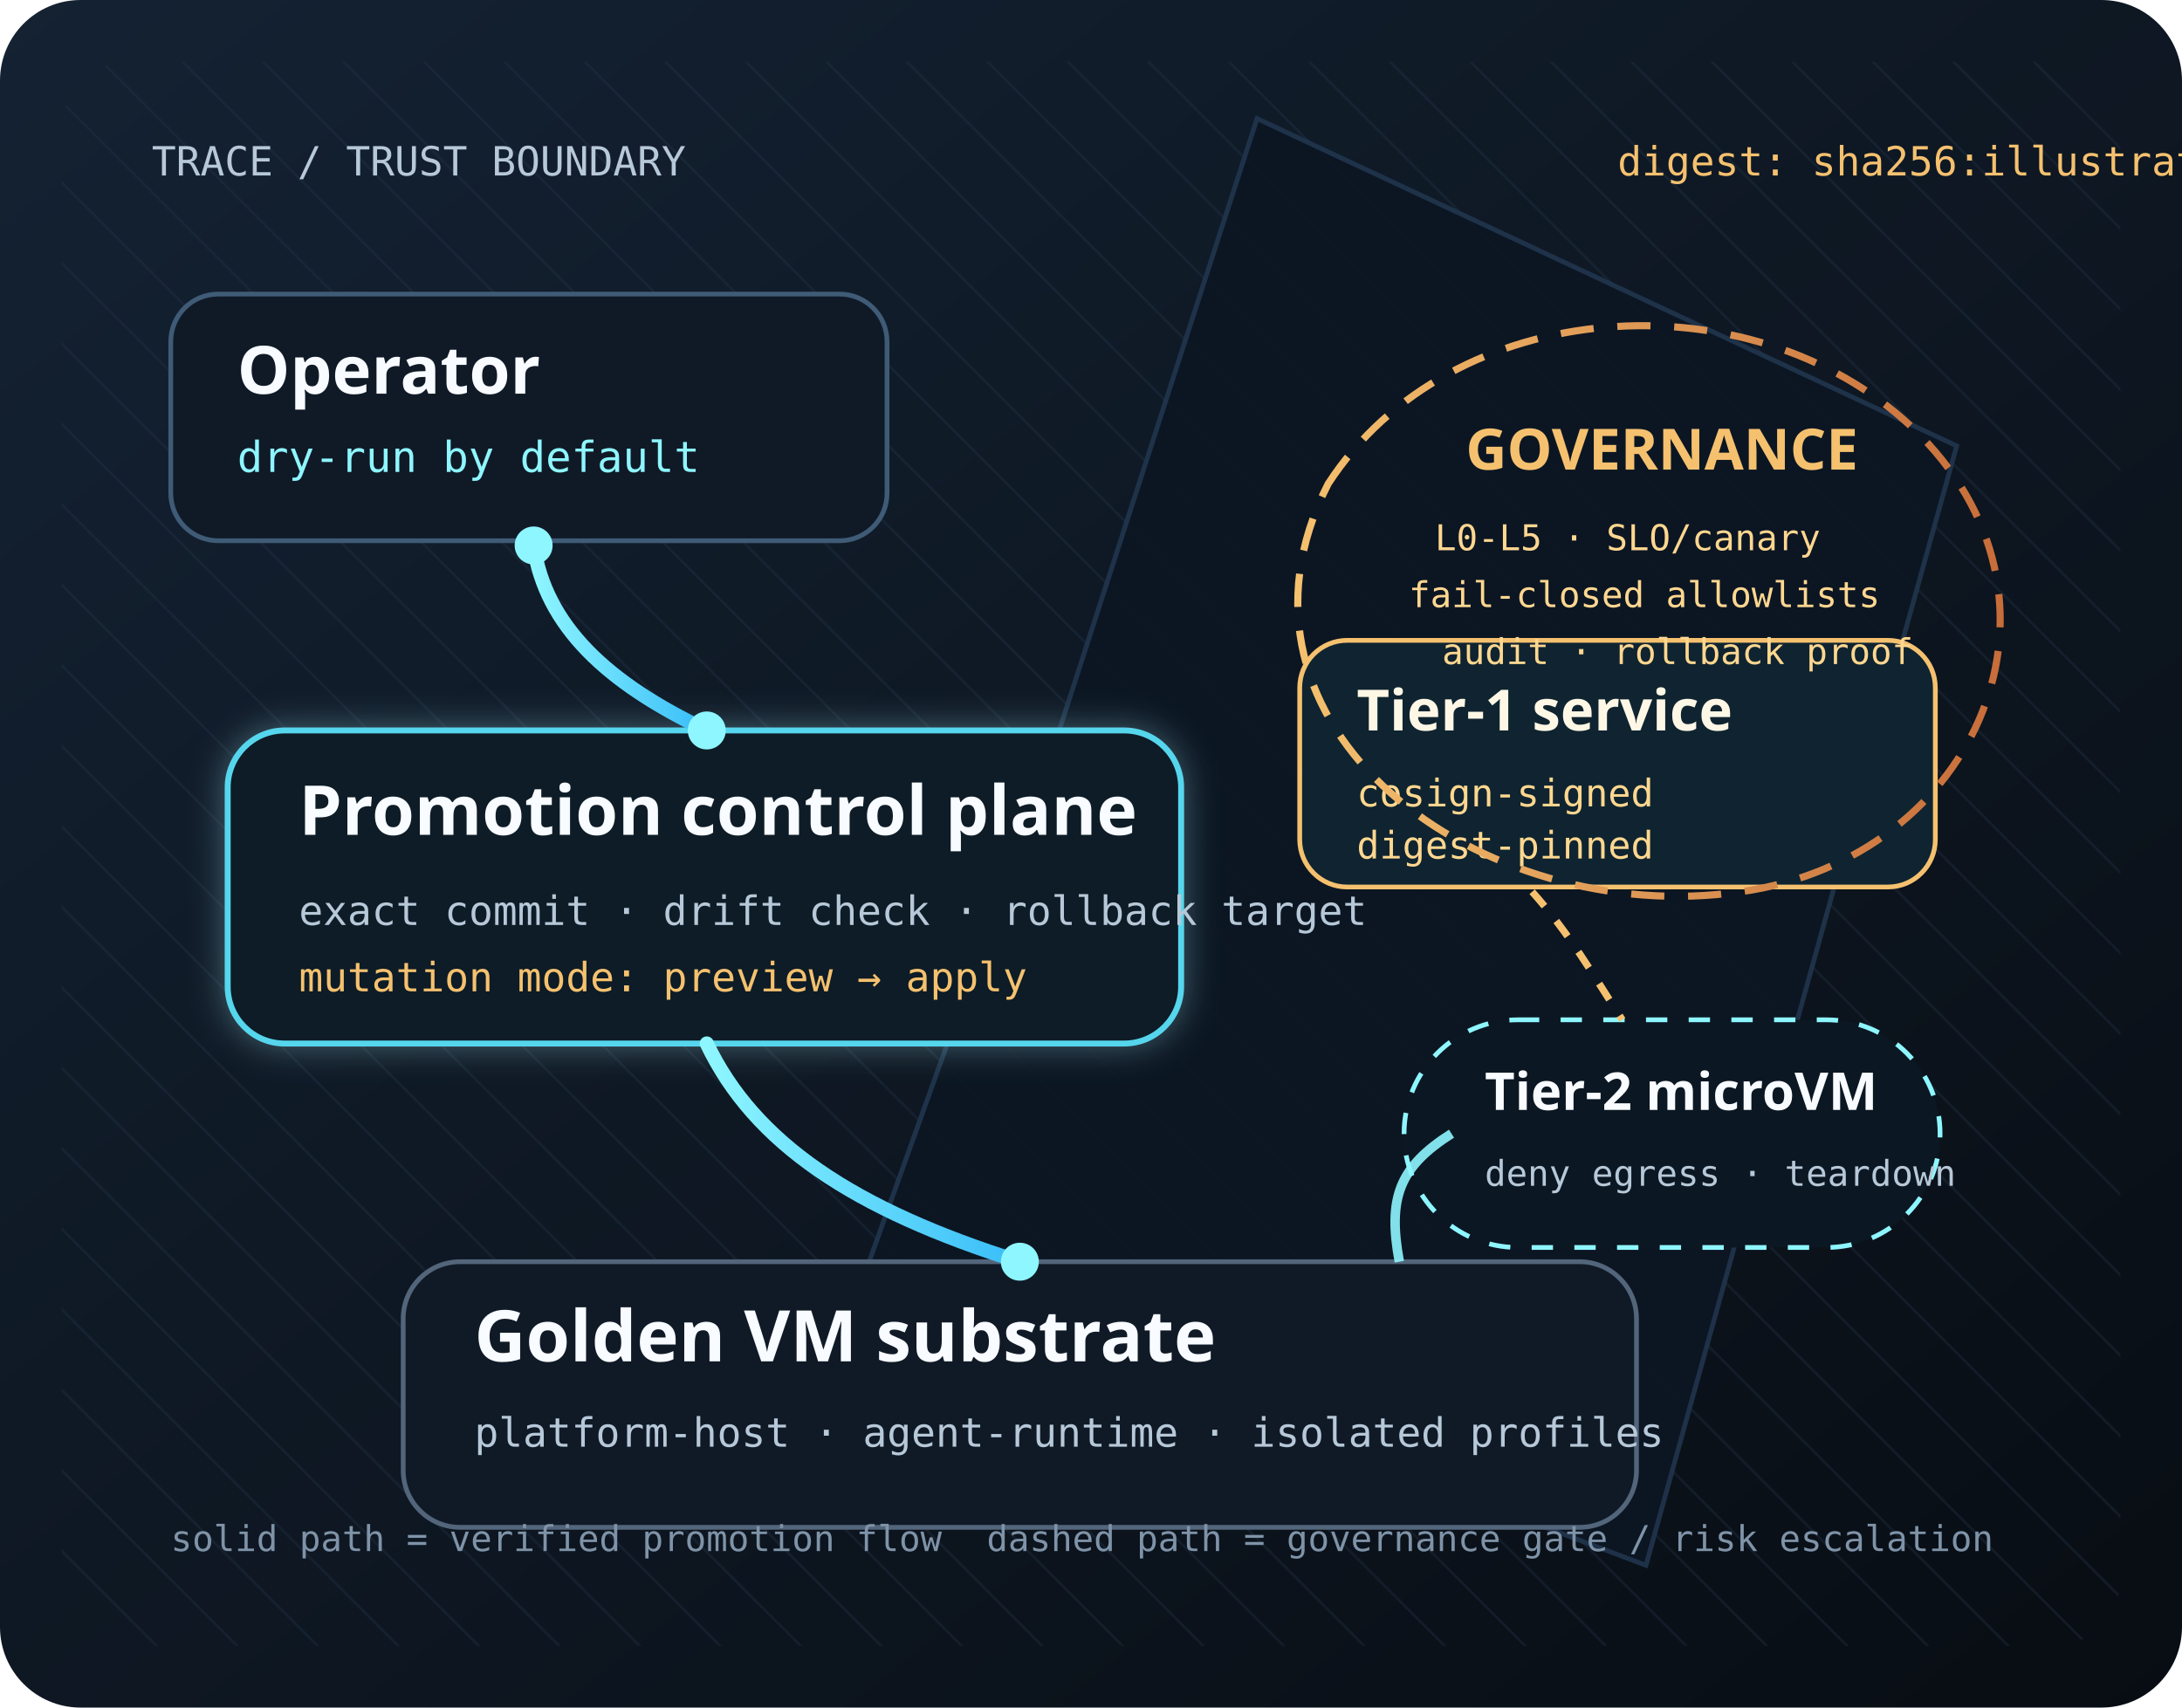
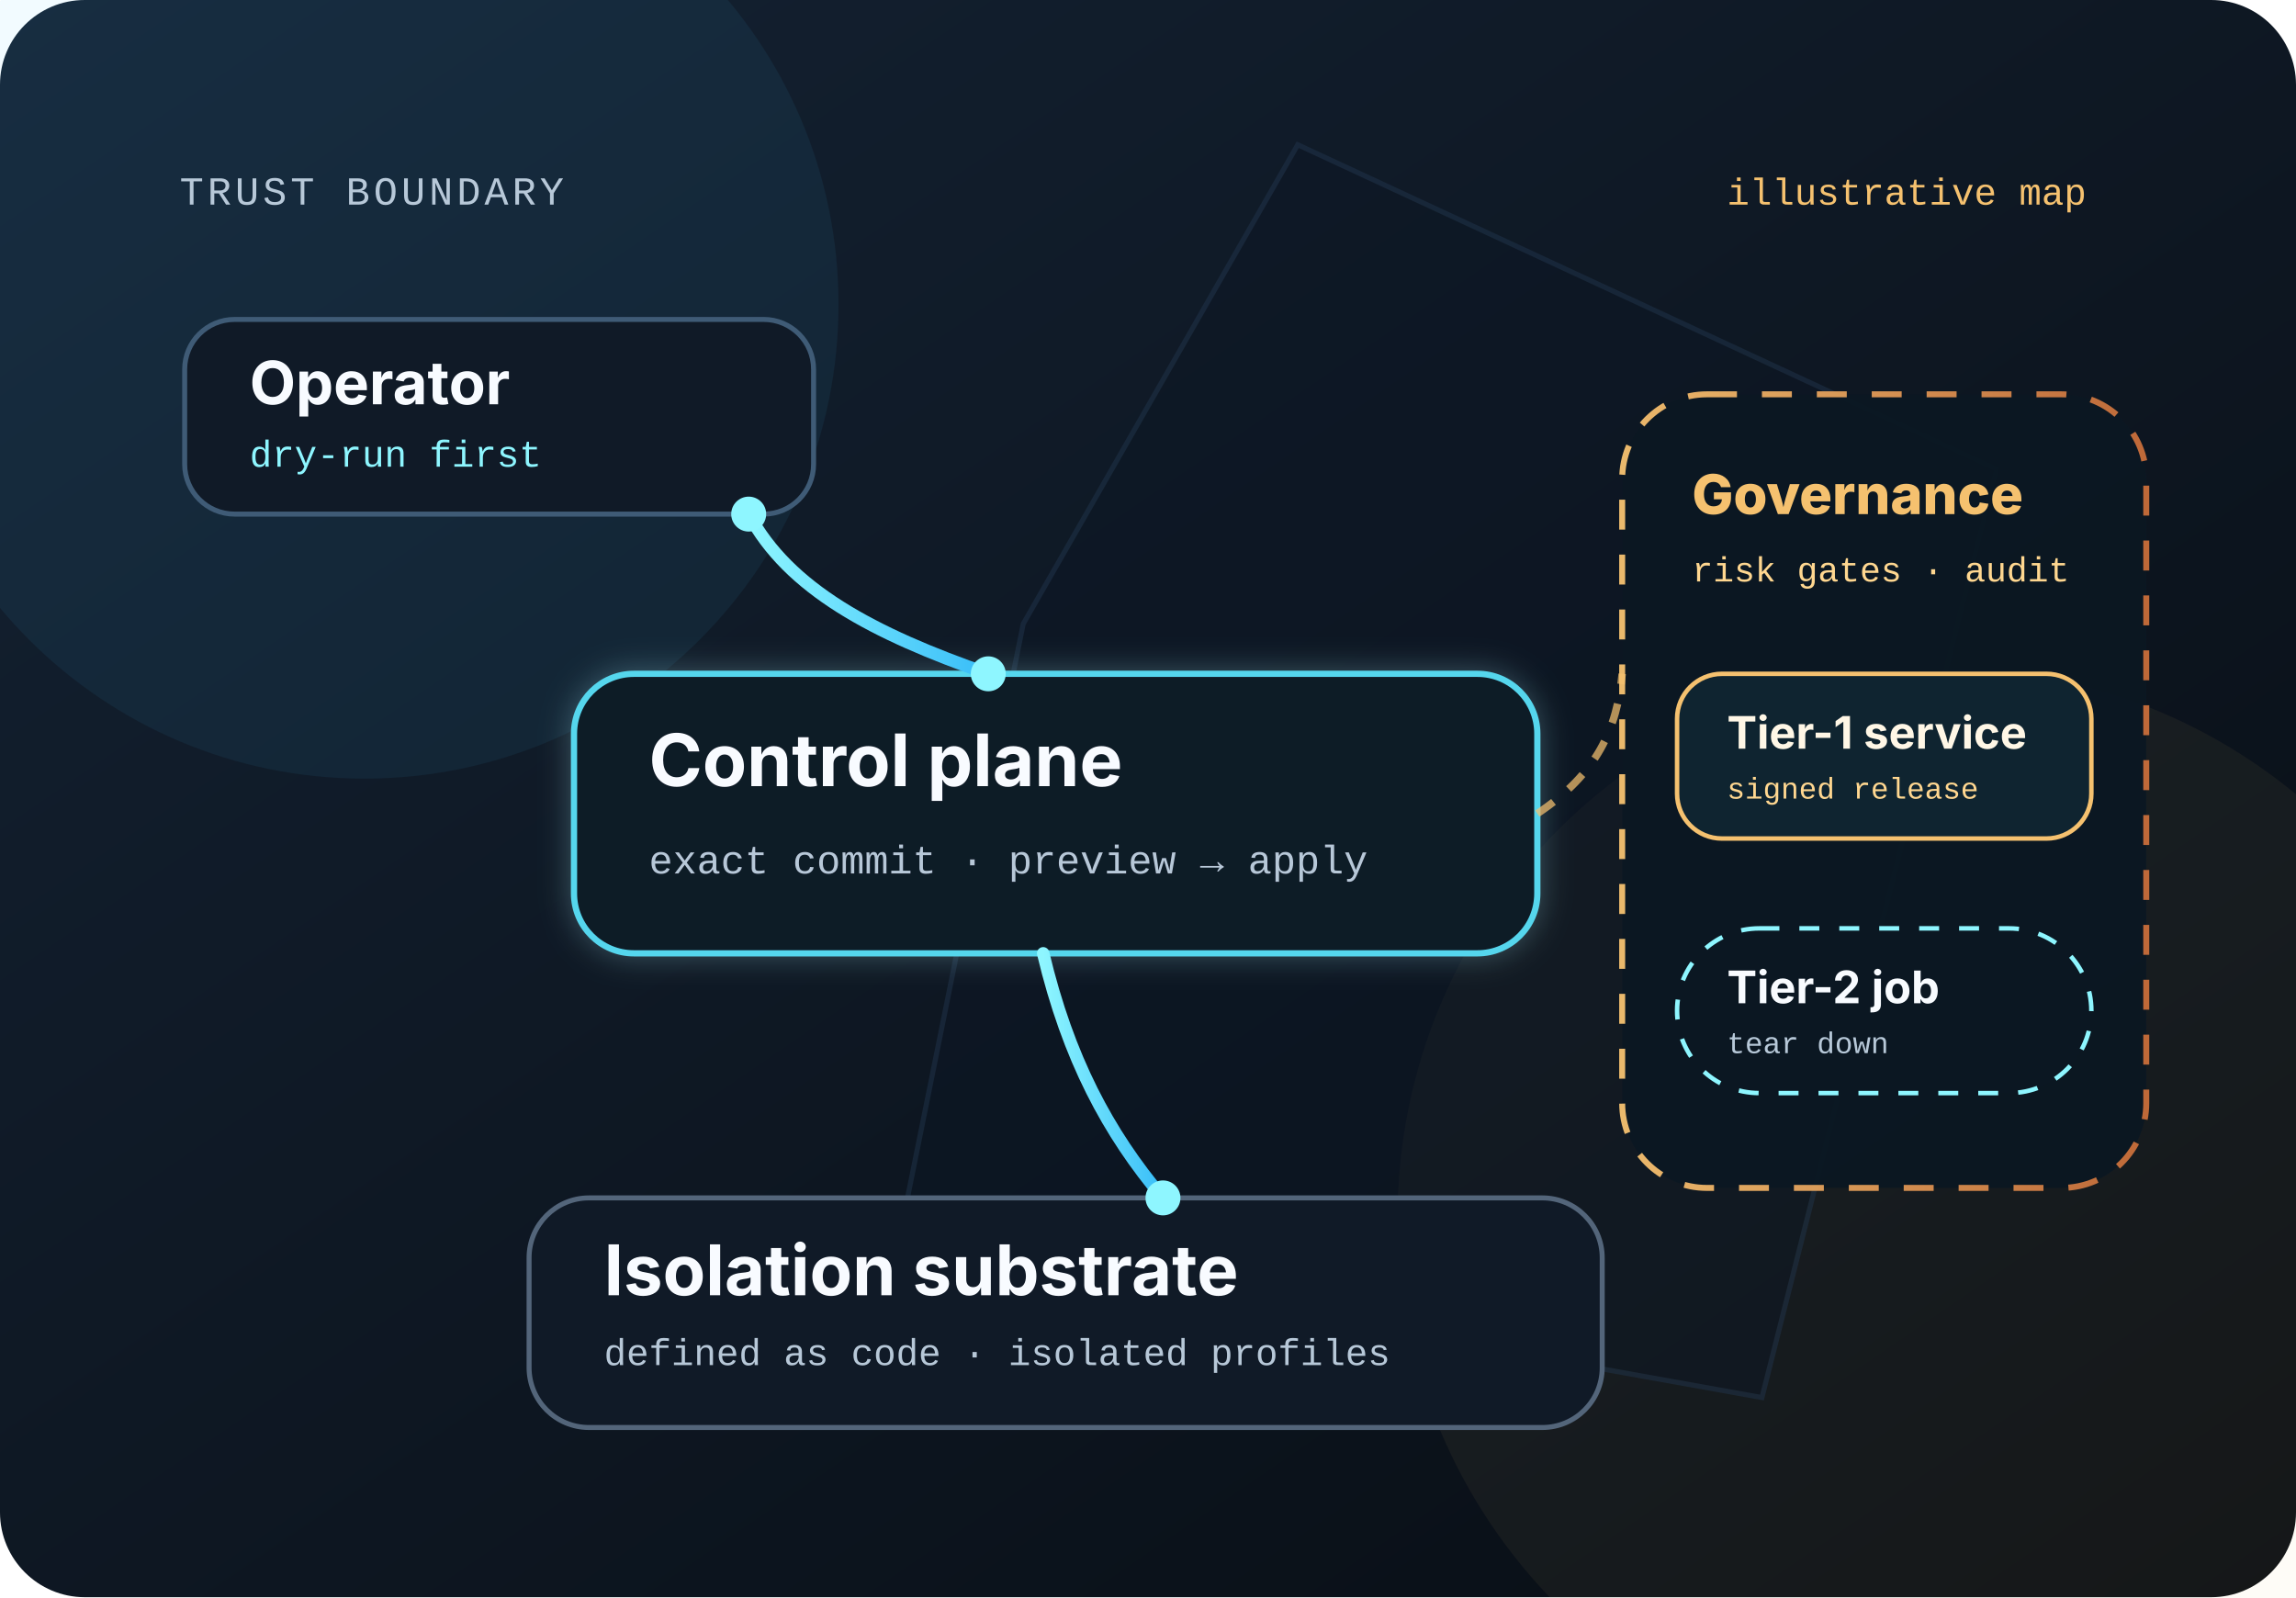
- <svg xmlns="http://www.w3.org/2000/svg" width="920" height="720" viewBox="0 0 920 720" role="img">
+ <svg xmlns="http://www.w3.org/2000/svg" width="920" height="640" viewBox="0 0 920 640" role="img">
  <defs>
    <linearGradient id="panel" x1="0" x2="1" y1="0" y2="1">
      <stop offset="0" stop-color="#142233" />
      <stop offset="1" stop-color="#080d13" />
    </linearGradient>
+     <linearGradient id="cyan" x1="0" x2="1">
+       <stop offset="0" stop-color="#8ef6ff" />
+       <stop offset="1" stop-color="#38bdf8" />
+     </linearGradient>
    <linearGradient id="copper" x1="0" x2="1">
      <stop offset="0" stop-color="#f5c16f" />
      <stop offset="1" stop-color="#c76d3a" />
    </linearGradient>
-     <linearGradient id="cyan" x1="0" x2="1">
-       <stop offset="0" stop-color="#8ef6ff" />
-       <stop offset="1" stop-color="#38bdf8" />
-     </linearGradient>
-     <pattern id="hash" width="24" height="24" patternUnits="userSpaceOnUse" patternTransform="rotate(45)">
-       <path d="M0 12h24" stroke="#223246" stroke-width="1" opacity="0.75" />
-     </pattern>
-     <filter id="glow" x="-20%" y="-20%" width="140%" height="140%">
-       <feGaussianBlur stdDeviation="7" result="blur" />
-       <feColorMatrix in="blur" type="matrix" values="0 0 0 0 0.42 0 0 0 0 0.91 0 0 0 0 1 0 0 0 .34 0" />
+     <filter id="soft-glow" x="-18%" y="-18%" width="136%" height="136%">
+       <feGaussianBlur stdDeviation="6" result="blur" />
+       <feColorMatrix in="blur" type="matrix" values="0 0 0 0 0.42 0 0 0 0 0.91 0 0 0 0 1 0 0 0 .28 0" />
      <feMerge>
        <feMergeNode />
        <feMergeNode in="SourceGraphic" />
      </feMerge>
    </filter>
  </defs>
-   <rect width="920" height="720" rx="34" fill="url(#panel)" />
-   <rect x="26" y="26" width="868" height="668" rx="28" fill="url(#hash)" opacity="0.5" />
-   <path d="M530 50 825 188 694 660 365 536 444 316Z" fill="#0c1623" stroke="#20344c" stroke-width="2" opacity="0.92" />
-   <g font-family="IBM Plex Mono, ui-monospace, monospace" font-size="17" fill="#b7c8d8">
-     <text x="64" y="74">TRACE / TRUST BOUNDARY</text>
-     <text x="682" y="74" fill="#f5c16f">digest: sha256:illustrative</text>
+   <rect width="920" height="640" rx="34" fill="url(#panel)" />
+   <circle cx="146" cy="122" r="190" fill="#38bdf8" opacity="0.07" />
+   <circle cx="780" cy="488" r="220" fill="#f5c16f" opacity="0.055" />
+   <path d="M520 58 800 188 706 560 360 498 410 250Z" fill="#0c1623" stroke="#20344c" stroke-width="2" opacity="0.5" />
+   <g font-family="SFMono-Regular, Cascadia Code, Liberation Mono, ui-monospace, monospace" fill="#b7c8d8">
+     <text x="72" y="82" font-size="16" letter-spacing="1.5">TRUST BOUNDARY</text>
+     <text x="692" y="82" font-size="15" fill="#f5c16f">illustrative map</text>
  </g>
-   <g transform="translate(72 124)">
-     <rect width="302" height="104" rx="20" fill="#101a27" stroke="#3f5b76" stroke-width="2" />
-     <text x="28" y="42" font-family="Sora, sans-serif" font-weight="700" font-size="28" fill="#f8fbff">Operator</text>
-     <text x="28" y="75" font-family="IBM Plex Mono, monospace" font-size="18" fill="#8ef6ff">dry-run by default</text>
+   <g transform="translate(74 128)">
+     <rect width="252" height="78" rx="20" fill="#101a27" stroke="#3f5b76" stroke-width="2" />
+     <text x="26" y="34" font-family="Aptos Display, SF Pro Display, Segoe UI Variable Display, ui-sans-serif, system-ui, sans-serif" font-weight="700" font-size="24" fill="#f8fbff">Operator</text>
+     <text x="26" y="59" font-family="SFMono-Regular, Cascadia Code, Liberation Mono, ui-monospace, monospace" font-size="15" fill="#8ef6ff">dry-run first</text>
  </g>
-   <g transform="translate(96 308)">
-     <rect width="402" height="132" rx="24" fill="#101a27" stroke="#54d6ed" stroke-width="2.5" filter="url(#glow)" />
-     <text x="30" y="44" font-family="Sora, sans-serif" font-weight="700" font-size="29" fill="#f8fbff">Promotion control plane</text>
-     <text x="30" y="82" font-family="IBM Plex Mono, monospace" font-size="17" fill="#b7c8d8">exact commit · drift check · rollback target</text>
-     <text x="30" y="110" font-family="IBM Plex Mono, monospace" font-size="17" fill="#f5c16f">mutation mode: preview → apply</text>
+   <g transform="translate(230 270)" filter="url(#soft-glow)">
+     <rect width="386" height="112" rx="24" fill="#101a27" stroke="#54d6ed" stroke-width="2.5" />
+     <text x="30" y="45" font-family="Aptos Display, SF Pro Display, Segoe UI Variable Display, ui-sans-serif, system-ui, sans-serif" font-weight="750" font-size="29" fill="#f8fbff">Control plane</text>
+     <text x="30" y="80" font-family="SFMono-Regular, Cascadia Code, Liberation Mono, ui-monospace, monospace" font-size="16" fill="#b7c8d8">exact commit · preview → apply</text>
  </g>
-   <g transform="translate(170 532)">
-     <rect width="520" height="112" rx="24" fill="#101a27" stroke="#53657a" stroke-width="2" />
-     <text x="30" y="42" font-family="Sora, sans-serif" font-weight="700" font-size="30" fill="#f8fbff">Golden VM substrate</text>
-     <text x="30" y="78" font-family="IBM Plex Mono, monospace" font-size="17" fill="#b7c8d8">platform-host · agent-runtime · isolated profiles</text>
+   <g transform="translate(212 480)">
+     <rect width="430" height="92" rx="24" fill="#101a27" stroke="#53657a" stroke-width="2" />
+     <text x="30" y="39" font-family="Aptos Display, SF Pro Display, Segoe UI Variable Display, ui-sans-serif, system-ui, sans-serif" font-weight="750" font-size="28" fill="#f8fbff">Isolation substrate</text>
+     <text x="30" y="67" font-family="SFMono-Regular, Cascadia Code, Liberation Mono, ui-monospace, monospace" font-size="15" fill="#b7c8d8">defined as code · isolated profiles</text>
  </g>
-   <path d="M225 230 C230 264 256 288 298 308" stroke="url(#cyan)" stroke-width="6" fill="none" stroke-linecap="round" />
-   <path d="M298 440 C318 482 360 510 430 532" stroke="url(#cyan)" stroke-width="6" fill="none" stroke-linecap="round" />
-   <g fill="#8ef6ff">
-     <circle cx="225" cy="230" r="8" />
-     <circle cx="298" cy="308" r="8" />
-     <circle cx="430" cy="532" r="8" />
+   <path d="M300 206 C316 236 350 254 396 270" stroke="url(#cyan)" stroke-width="5" fill="none" stroke-linecap="round" />
+   <path d="M418 382 C428 424 444 454 466 480" stroke="url(#cyan)" stroke-width="5" fill="none" stroke-linecap="round" />
+   <circle cx="300" cy="206" r="7" fill="#8ef6ff" />
+   <circle cx="396" cy="270" r="7" fill="#8ef6ff" />
+   <circle cx="466" cy="480" r="7" fill="#8ef6ff" />
+   <g transform="translate(650 158)">
+     <rect width="210" height="318" rx="34" fill="#0b1722" stroke="url(#copper)" stroke-width="2.4" stroke-dasharray="12 10" opacity="0.95" />
+     <text x="28" y="48" font-family="Aptos Display, SF Pro Display, Segoe UI Variable Display, ui-sans-serif, system-ui, sans-serif" font-weight="800" font-size="22" fill="#f5c16f">Governance</text>
+     <text x="28" y="75" font-family="SFMono-Regular, Cascadia Code, Liberation Mono, ui-monospace, monospace" font-size="14" fill="#ffd790">risk gates · audit</text>
+     <g transform="translate(22 112)">
+       <rect width="166" height="66" rx="18" fill="#0f2430" stroke="#f5c16f" stroke-width="1.8" />
+       <text x="20" y="30" font-family="Aptos Display, SF Pro Display, Segoe UI Variable Display, ui-sans-serif, system-ui, sans-serif" font-weight="700" font-size="18" fill="#fff7e6">Tier-1 service</text>
+       <text x="20" y="50" font-family="SFMono-Regular, Cascadia Code, Liberation Mono, ui-monospace, monospace" font-size="12" fill="#ffd790">signed release</text>
+     </g>
+     <g transform="translate(22 214)">
+       <rect width="166" height="66" rx="33" fill="#0b1722" stroke="#8ef6ff" stroke-width="1.8" stroke-dasharray="8 8" />
+       <text x="20" y="30" font-family="Aptos Display, SF Pro Display, Segoe UI Variable Display, ui-sans-serif, system-ui, sans-serif" font-weight="700" font-size="18" fill="#f8fbff">Tier-2 job</text>
+       <text x="20" y="50" font-family="SFMono-Regular, Cascadia Code, Liberation Mono, ui-monospace, monospace" font-size="12" fill="#b7c8d8">tear down</text>
+     </g>
  </g>
-   <g transform="translate(548 270)">
-     <rect width="268" height="104" rx="20" fill="#0f2430" stroke="#f5c16f" stroke-width="2" />
-     <text x="24" y="38" font-family="Sora, sans-serif" font-weight="700" font-size="24" fill="#fff7e6">Tier-1 service</text>
-     <text x="24" y="70" font-family="IBM Plex Mono, monospace" font-size="16" fill="#ffd790">cosign-signed</text>
-     <text x="24" y="92" font-family="IBM Plex Mono, monospace" font-size="16" fill="#ffd790">digest-pinned</text>
-   </g>
-   <g transform="translate(592 430)">
-     <rect width="226" height="96" rx="48" fill="#0b1722" stroke="#8ef6ff" stroke-width="2" stroke-dasharray="9 9" />
-     <text x="34" y="38" font-family="Sora, sans-serif" font-weight="700" font-size="22" fill="#f8fbff">Tier-2 microVM</text>
-     <text x="34" y="70" font-family="IBM Plex Mono, monospace" font-size="15" fill="#b7c8d8">deny egress · teardown</text>
-   </g>
-   <path d="M646 376 C662 394 671 410 684 430" stroke="#f5c16f" stroke-width="3" stroke-dasharray="8 8" fill="none" />
-   <path d="M590 532 C585 505 590 492 612 478" stroke="#8ef6ff" stroke-width="4" fill="none" opacity="0.9" />
-   <g transform="translate(560 116)">
-     <path d="M0 88 C52 8 178 0 246 64 C322 136 274 246 174 260 C64 276 -52 190 0 88Z" fill="none" stroke="url(#copper)" stroke-width="3" stroke-dasharray="14 10" />
-     <text x="58" y="82" font-family="Sora, sans-serif" font-weight="800" font-size="24" fill="#f5c16f">GOVERNANCE</text>
-     <text x="45" y="116" font-family="IBM Plex Mono, monospace" font-size="15" fill="#ffd790">L0-L5 · SLO/canary</text>
-     <text x="34" y="140" font-family="IBM Plex Mono, monospace" font-size="15" fill="#ffd790">fail-closed allowlists</text>
-     <text x="48" y="164" font-family="IBM Plex Mono, monospace" font-size="15" fill="#ffd790">audit · rollback proof</text>
-   </g>
-   <g transform="translate(72 654)" font-family="IBM Plex Mono, monospace" font-size="15" fill="#7f93a8">
-     <text>solid path = verified promotion flow</text>
-     <text x="344">dashed path = governance gate / risk escalation</text>
-   </g>
+   <path d="M616 326 C640 310 648 292 650 270" stroke="#f5c16f" stroke-width="3" stroke-dasharray="8 8" fill="none" opacity="0.72" />
</svg>
